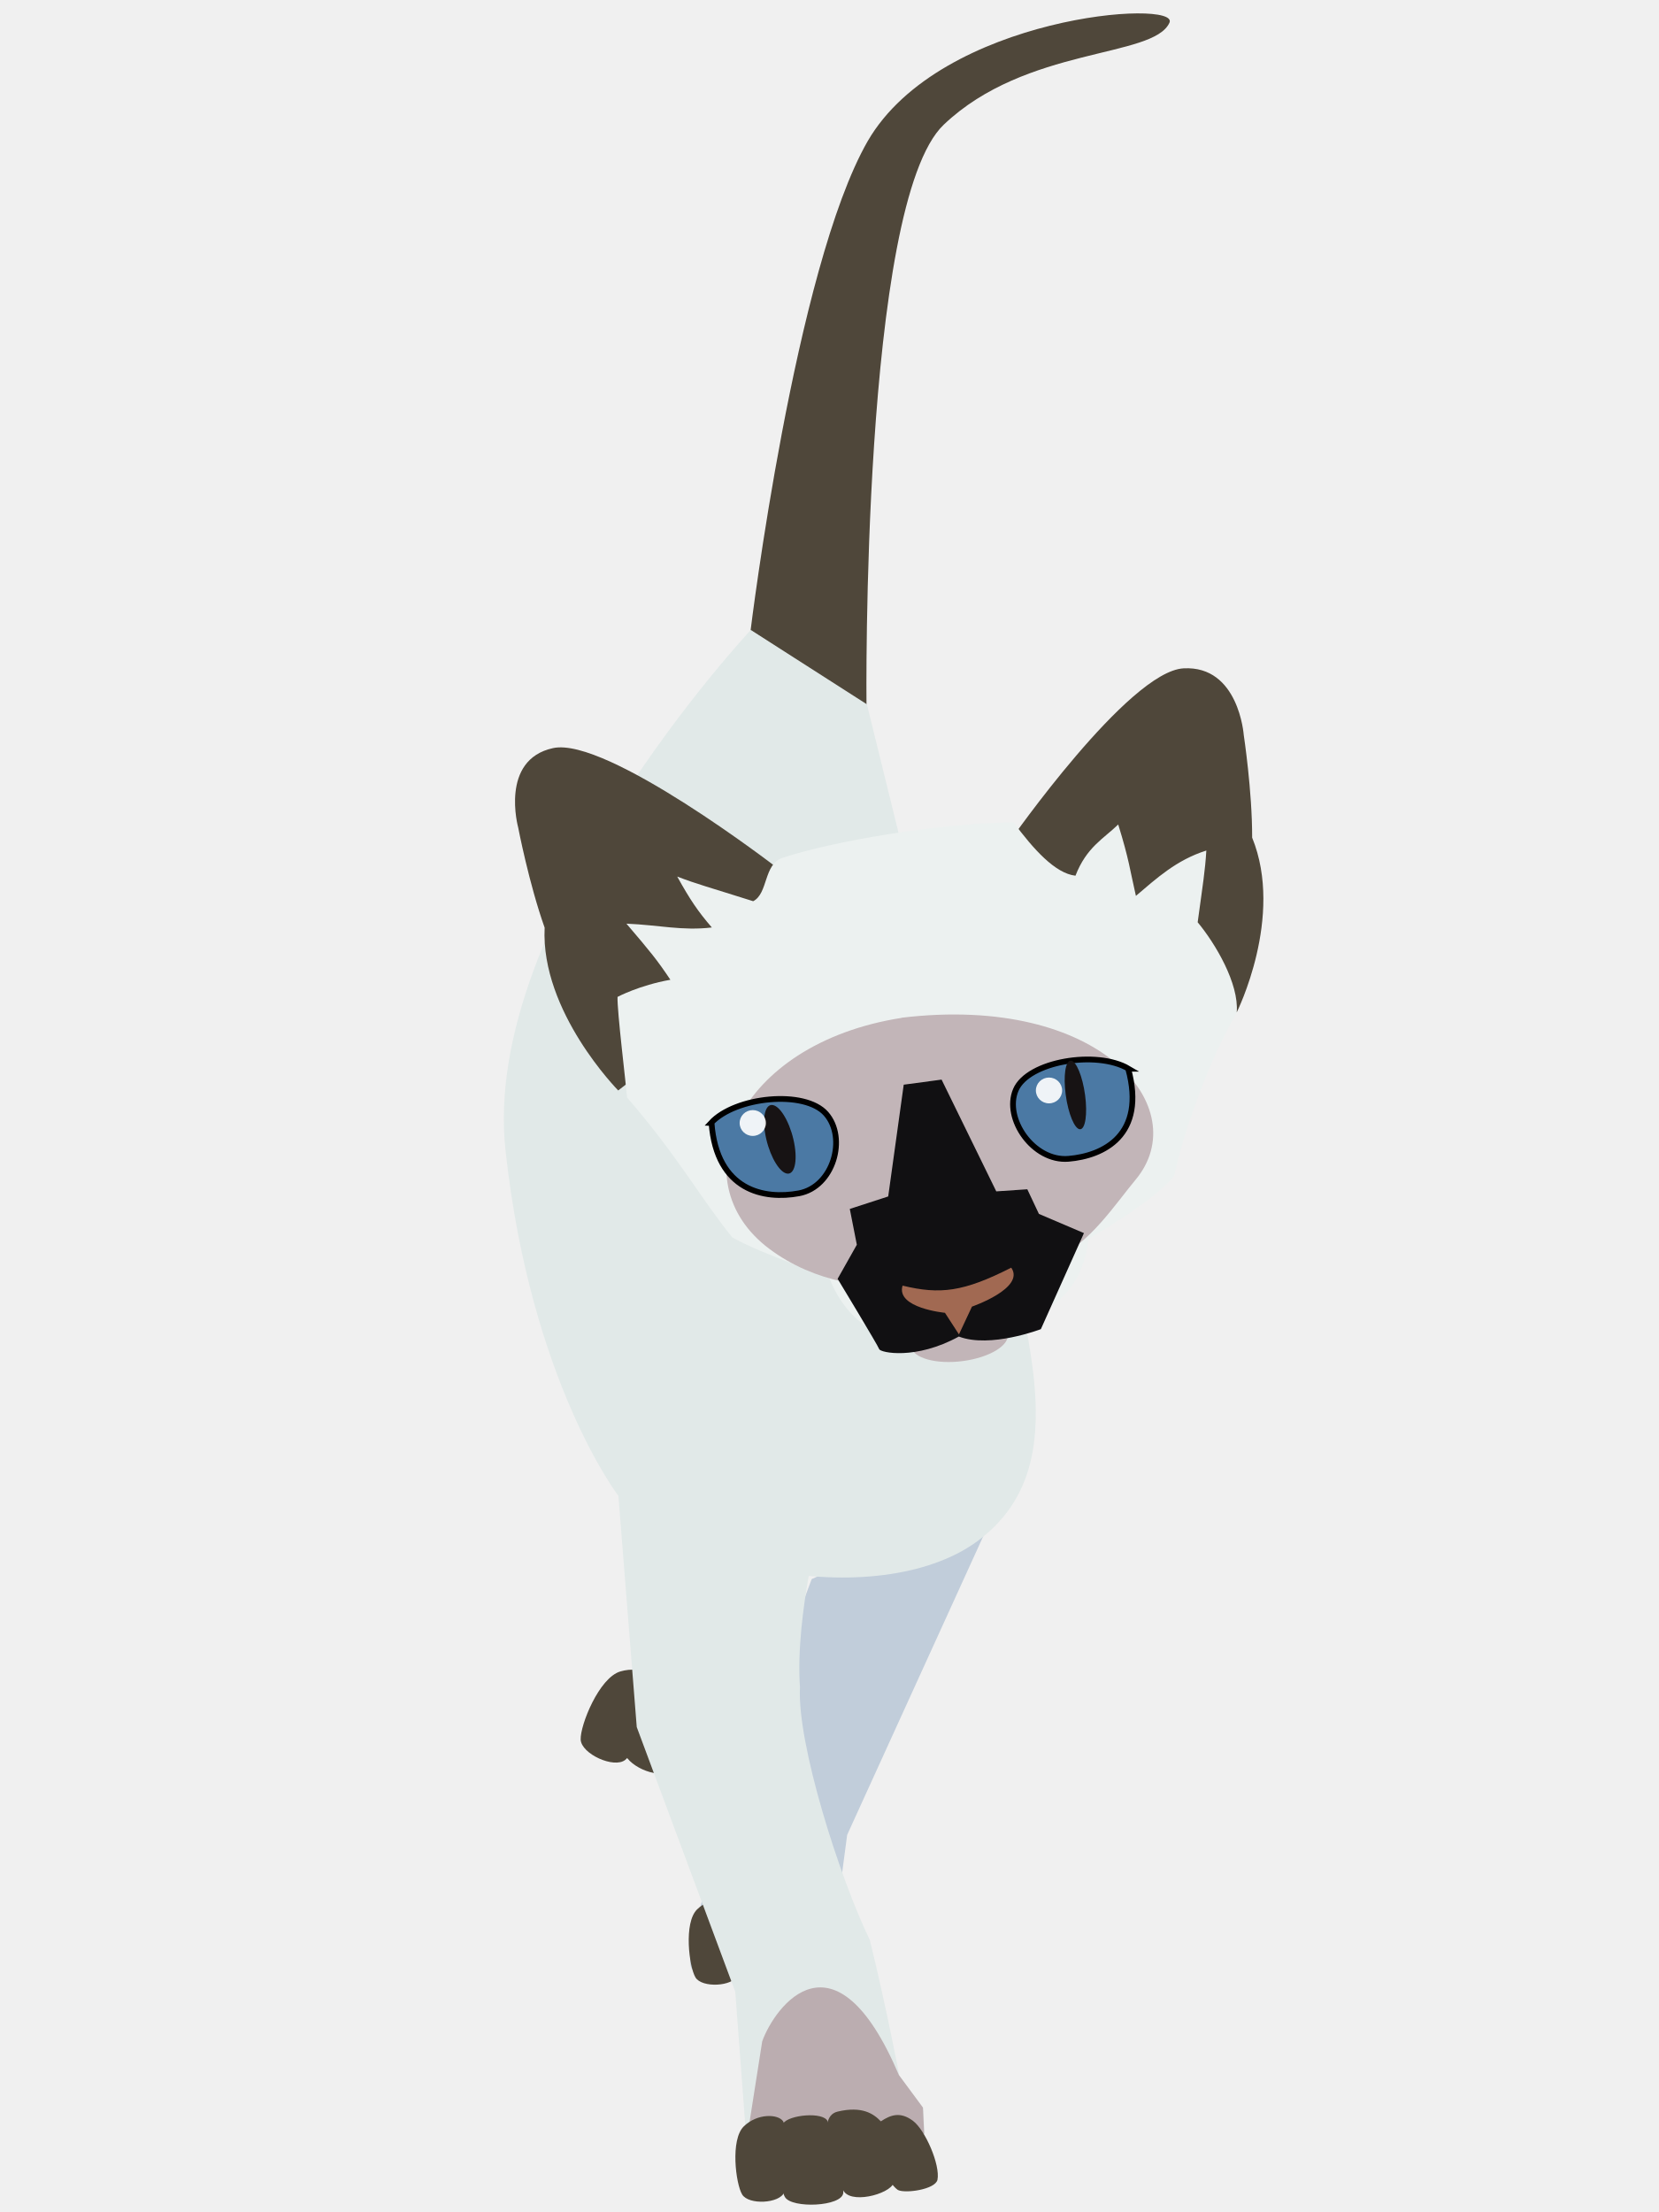
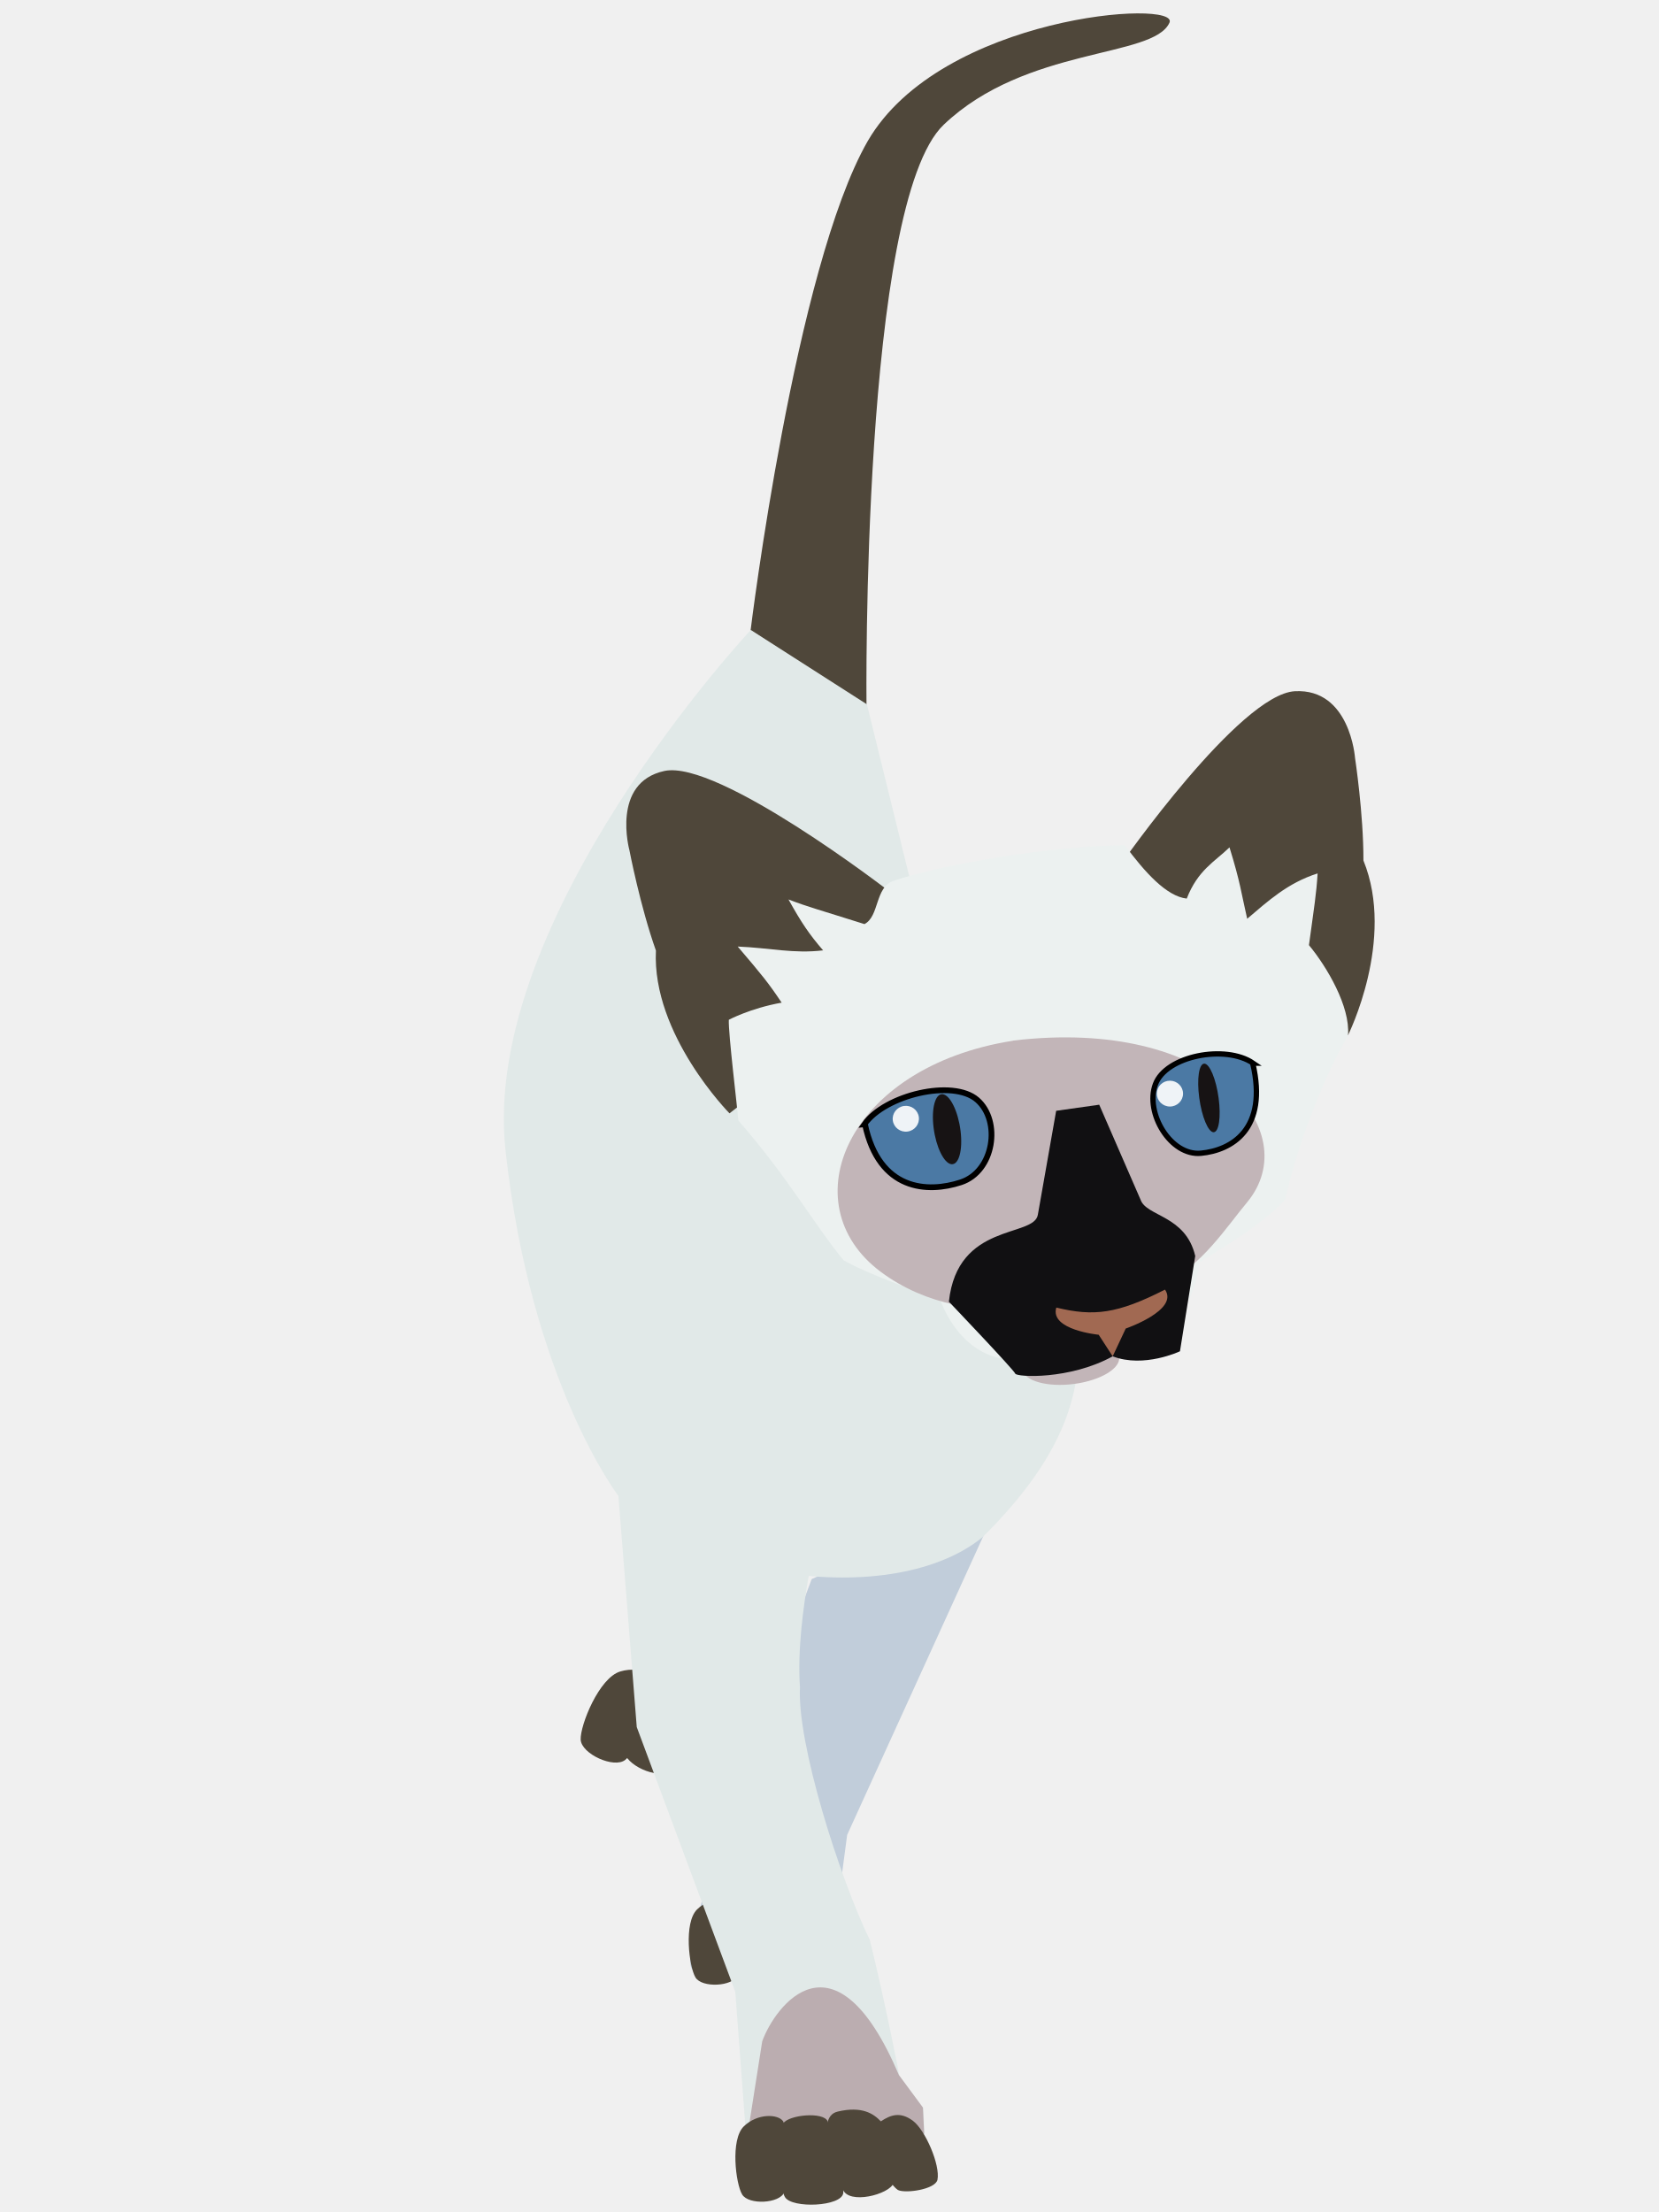
- <svg xmlns="http://www.w3.org/2000/svg" width="600" height="800" version="1.1" viewBox="0 0 159 212">
-   <g transform="translate(-45.4 -10.5)" fill="none" stroke-linecap="round" stroke-linejoin="round">
-     <circle r="0" stroke="#c53822" stroke-width="2.26" style="paint-order:stroke markers fill" />
-     <g stroke="#924019">
-       <circle r="0" stroke-width="1.29" style="paint-order:stroke markers fill" />
-       <circle transform="scale(1,-1)" r="0" stroke-width="3.6" style="paint-order:stroke markers fill" />
-       <circle transform="scale(1,-1)" r="0" stroke-width="3.6" style="paint-order:stroke markers fill" />
+ <svg xmlns="http://www.w3.org/2000/svg" width="600" height="800" version="1.1" viewBox="0 0 159 212" id="svg3430">
+   <defs id="defs3434" />
+   <g transform="translate(-45.4 -10.5)" fill="none" stroke-linecap="round" stroke-linejoin="round" id="g3370">
+     <circle r="0" stroke="#c53822" stroke-width="2.26" style="paint-order:stroke markers fill" id="circle3356" />
+     <g stroke="#924019" id="g3364">
+       <circle r="0" stroke-width="1.29" style="paint-order:stroke markers fill" id="circle3358" />
+       <circle transform="scale(1,-1)" r="0" stroke-width="3.6" style="paint-order:stroke markers fill" id="circle3360" />
+       <circle transform="scale(1,-1)" r="0" stroke-width="3.6" style="paint-order:stroke markers fill" id="circle3362" />
    </g>
-     <circle transform="scale(1,-1)" r="0" stroke="#4d4320" stroke-width="4.38" style="paint-order:stroke markers fill" />
-     <circle transform="scale(1,-1)" r="0" stroke="#4d4320" stroke-width="3.52" style="paint-order:stroke markers fill" />
+     <circle transform="scale(1,-1)" r="0" stroke="#4d4320" stroke-width="4.38" style="paint-order:stroke markers fill" id="circle3366" />
+     <circle transform="scale(1,-1)" r="0" stroke="#4d4320" stroke-width="3.52" style="paint-order:stroke markers fill" id="circle3368" />
  </g>
-   <g transform="matrix(1.04 0 0 1.04 -3.15 -3.65)">
-     <path d="m95.5 141-14.4 31.6-1.17 8.81s-11.9 6.37-13.2 3.42c-1.32-2.95 11.1-35.8 11.1-35.8z" fill="#c1cdda" />
-     <g fill="#4f473a">
-       <path d="m72.2 61.6s4.08-33.4 10.8-45.1c6.75-11.6 28.8-13.1 27.8-10.9-1.48 3.29-13.2 2.16-20.8 9.4-7.62 7.24-7.12 53.5-7.12 53.5z" />
-       <path d="m70.9 179c-0.458-0.687-2.38-0.756-3.63 0.469-1.25 1.22-0.743 5.28-0.15 6.27 0.594 0.989 3.45 0.846 3.88-0.197 0.431-1.04 0.356-5.85-0.102-6.54z" />
-       <path d="m64.2 159c-0.088-0.942-2.03-2.04-4-1.46-1.97 0.578-3.71 4.96-3.66 6.28 0.059 1.32 3.08 2.7 4.11 1.87 1.03-0.828 3.64-5.75 3.55-6.7z" />
-       <path d="m68.2 160c-0.088-0.942-2.03-2.04-4-1.46-1.97 0.578-3.71 4.96-3.66 6.28 0.059 1.32 3.08 2.7 4.11 1.87 1.03-0.828 3.64-5.75 3.55-6.7z" />
-     </g>
-     <path d="m78.8 143s-2.52 9.31-2.05 16c-0.279 5.19 3.63 17.5 6.44 23.3 1.48 5.99 2.72 12.5 2.72 12.5l2.21 2.99 0.118 2.41-16.4 0.865-1.05-14-9.08-24.4-1.69-21.3s-8.06-10.5-10.4-31.8c-2.38-21.3 22.6-48 22.6-48l10.7 6.85 14.4 58.5z" fill="#e1e9e8" />
-     <path d="m71.8 201 1.47-9.37c1.16-3.22 6.68-10.8 12.6 3.11l2.21 2.99 0.118 2.41z" fill="#bbadb0" />
-     <g fill="#4f473a">
-       <path d="m84.2 199c-0.805 0.691 0.019 5.25 1.58 6.33 0.681 0.336 3.42-0.043 3.64-0.936 0.274-1.36-1.12-4.6-2.27-5.45-1.15-0.85-2.03-0.55-2.94 0.054z" />
-       <path d="m84.2 199c-0.662-0.699-1.73-1.43-3.98-0.897-2.26 0.532-0.055 5.66 0.468 7.14 0.523 1.48 4.3 0.5 4.69-0.549 0.388-1.05-0.509-4.99-1.17-5.69z" />
-       <path d="m79.3 199c-0.373-0.913-3.6-0.604-4.1 0.198s-0.469 5.73 0.171 6.79c0.64 1.06 5.24 0.88 5.37-0.391 0.131-1.27-1.07-5.68-1.44-6.59z" />
-       <path d="m75.2 199c-0.458-0.687-2.38-0.756-3.63 0.469-1.25 1.22-0.743 5.28-0.15 6.27 0.594 0.989 3.45 0.846 3.88-0.197 0.431-1.04 0.356-5.85-0.102-6.54z" />
-     </g>
-     <g>
-       <path d="m94.9 113c2.3 12.8 7.41 25.2-1.36 32.2-8.77 7.08-29.8 3.35-34.8-5.99-5.03-9.35 3.99-21.1 11.4-26 7.39-4.89 18.2-7.11 24.8-0.279z" fill="#e1e9e8" />
-       <ellipse transform="matrix(.991 -.132 .17 .986 0 0)" cx="68.6" cy="138" rx="4.5" ry="1.95" fill="#c2b5b8" stroke-width="1.02" />
-       <path d="m117 96.8s4.4-8.79 1.42-16.1c0.013-4.28-0.774-9.46-0.774-9.46s-0.456-6.41-5.54-6.14c-5.08 0.271-16 15.9-16 15.9l-0.944 7.2z" fill="#4f473a" />
-       <path d="m60 104s-7.16-7.25-6.78-15c-1.45-4.08-2.44-9.24-2.44-9.24s-1.72-6.24 3.22-7.31c4.94-1.07 20.6 11 20.6 11l3.32 6.63z" fill="#4f473a" />
-       <path d="m117 96.8c0.214-2.64-1.95-6.31-3.6-8.3 0.49-3.6 0.682-4.71 0.798-6.61-2.77 0.876-4.59 2.57-6.49 4.18-0.556-2.42-0.621-3.32-1.63-6.58-1.36 1.32-2.92 2.09-3.94 4.72-1.87-0.211-3.86-2.43-5.71-4.92-6.83 0.067-16.7 1.74-21.3 3.28-1.74 0.577-1.3 3.28-2.69 3.99-4.17-1.32-5.15-1.56-7-2.27 1.2 2.16 1.92 3.22 3.19 4.69-2.72 0.326-4.86-0.225-7.87-0.351 2.25 2.64 2.81 3.32 4.05 5.17-2.89 0.516-4.87 1.58-4.87 1.58-0.052 1.28 0.785 8.03 0.874 9.27 4.67 5.37 6.94 9.53 9.71 12.9 2.92 1.63 8.89 3.59 8.89 3.59s2.93 9.26 12.2 3.89c11.4 1.96 11.7-7.33 11.7-7.33s6.1-3.5 7.93-5.83c0.838-4.06 3.27-10.8 5.74-15z" fill="#ecf1f0" />
-       <path d="m86.1 97.3c18.5-2.22 27 8.39 21.6 14.9-1.73 2.06-4.45 6.2-7.26 7.06-6.55 2-18.1 5.59-26.5-0.653-8.38-6.25-3.14-18.9 12.2-21.3z" fill="#c2b5b8" />
-       <path d="m89.8 103 5.04 10.3 2.86-0.193 1.07 2.27 4.15 1.77-3.97 8.85s-4.67 1.79-7.56 0.681c-3.96 2.18-7.23 1.49-7.34 1.16-0.108-0.331-3.83-6.48-3.83-6.48l1.77-3.14-0.649-3.3 3.54-1.15 1.43-10.3z" fill="#111012" />
-       <path d="m86.2 122c-0.599 2.06 3.91 2.49 3.91 2.49l1.29 1.99 1.2-2.56s4.93-1.7 3.62-3.59c-4.4 2.24-6.56 2.49-10 1.66z" fill="#a16952" />
-       <path d="m68.6 107c0.474 6.27 4.88 7.07 8.05 6.48 3.17-0.589 4.46-5.1 2.5-7.33-1.96-2.23-8.36-1.58-10.6 0.848z" fill="#4b79a4" stroke="#000" stroke-width=".529px" />
-       <ellipse transform="matrix(1 .00782 .227 .974 0 0)" cx="49.7" cy="111" rx="1.25" ry="3.25" fill="#171314" />
-       <path d="m107 102c1.66 6.12-2.28 8.03-5.51 8.3-3.23 0.267-5.98-3.71-4.85-6.35 1.12-2.64 7.46-3.69 10.4-1.95z" fill="#4b79a4" stroke="#000" stroke-width=".529px" />
-       <ellipse transform="matrix(1 .0153 .133 .991 0 0)" cx="88.3" cy="104" rx=".893" ry="3.19" fill="#171314" />
-     </g>
-     <ellipse cx="72.4" cy="107" rx="1.21" ry="1.19" fill="#fff" fill-opacity=".909" />
-     <ellipse cx="99.7" cy="104" rx="1.21" ry="1.19" fill="#fff" fill-opacity=".909" />
+   <path d="m 96.17,142.99 -14.976,32.864 -1.217,9.162 c 0,0 -12.376,6.625 -13.728,3.557 -1.373,-3.068 11.544,-37.232 11.544,-37.232 z" fill="#c1cdda" id="path3372" style="stroke-width:1.04" />
+   <g fill="#4f473a" id="g3382" transform="matrix(1.04,0,0,1.04,-3.15,-3.65)">
+     <path d="m 72.2,61.6 c 0,0 4.08,-33.4 10.8,-45.1 C 89.75,4.9 111.8,3.4 110.8,5.6 109.32,8.89 97.6,7.76 90,15 82.38,22.24 82.88,68.5 82.88,68.5 Z" id="path3374" />
+     <path d="m 70.9,179 c -0.458,-0.687 -2.38,-0.756 -3.63,0.469 -1.25,1.22 -0.743,5.28 -0.15,6.27 0.594,0.989 3.45,0.846 3.88,-0.197 0.431,-1.04 0.356,-5.85 -0.102,-6.54 z" id="path3376" />
+     <path d="m 64.2,159 c -0.088,-0.942 -2.03,-2.04 -4,-1.46 -1.97,0.578 -3.71,4.96 -3.66,6.28 0.059,1.32 3.08,2.7 4.11,1.87 1.03,-0.828 3.64,-5.75 3.55,-6.7 z" id="path3378" />
+     <path d="m 68.2,160 c -0.088,-0.942 -2.03,-2.04 -4,-1.46 -1.97,0.578 -3.71,4.96 -3.66,6.28 0.059,1.32 3.08,2.7 4.11,1.87 1.03,-0.828 3.64,-5.75 3.55,-6.7 z" id="path3380" />
  </g>
+   <path d="m 78.802,145.07 c 0,0 -2.621,9.682 -2.132,16.64 -0.29,5.398 3.775,18.2 6.698,24.232 1.539,6.23 2.829,13 2.829,13 l 2.298,3.11 0.123,2.506 -17.056,0.9 -1.092,-14.56 -9.443,-25.376 -1.758,-22.152 c 0,0 -8.382,-10.92 -10.816,-33.072 -2.475,-22.152 23.504,-49.92 23.504,-49.92 l 11.128,7.124 14.976,60.84 z" fill="#e1e9e8" id="path3384" style="stroke-width:1.04" />
+   <path d="m 71.522,205.39 1.529,-9.745 c 1.206,-3.349 6.947,-11.232 13.104,3.234 l 2.298,3.11 0.123,2.506 z" fill="#bbadb0" id="path3386" style="stroke-width:1.04" />
+   <g fill="#4f473a" id="g3396" transform="matrix(1.04,0,0,1.04,-3.15,-3.65)">
+     <path d="m 84.2,199 c -0.805,0.691 0.019,5.25 1.58,6.33 0.681,0.336 3.42,-0.043 3.64,-0.936 0.274,-1.36 -1.12,-4.6 -2.27,-5.45 -1.15,-0.85 -2.03,-0.55 -2.94,0.054 z" id="path3388" />
+     <path d="m 84.2,199 c -0.662,-0.699 -1.73,-1.43 -3.98,-0.897 -2.26,0.532 -0.055,5.66 0.468,7.14 0.523,1.48 4.3,0.5 4.69,-0.549 0.388,-1.05 -0.509,-4.99 -1.17,-5.69 z" id="path3390" />
+     <path d="m 79.3,199 c -0.373,-0.913 -3.6,-0.604 -4.1,0.198 -0.5,0.802 -0.469,5.73 0.171,6.79 0.64,1.06 5.24,0.88 5.37,-0.391 0.131,-1.27 -1.07,-5.68 -1.44,-6.59 z" id="path3392" />
+     <path d="m 75.2,199 c -0.458,-0.687 -2.38,-0.756 -3.63,0.469 -1.25,1.22 -0.743,5.28 -0.15,6.27 0.594,0.989 3.45,0.846 3.88,-0.197 0.431,-1.04 0.356,-5.85 -0.102,-6.54 z" id="path3394" />
+   </g>
+   <path d="m 98.514,108.637 c 2.392,13.312 11.722,22.852 -4.383,38.721 -9.121,7.363 -30.992,3.484 -36.192,-6.23 -5.231,-9.724 4.15,-21.944 11.856,-27.04 7.686,-5.086 21.855,-12.556 28.719,-5.452 z" fill="#e1e9e8" id="path3398" style="stroke-width:1.04" />
+   <ellipse transform="matrix(0.9912454,-0.1320327,0.1699069,0.9854601,0,0)" cx="78.986" cy="143.146" rx="4.679" ry="2.029" fill="#c2b5b8" stroke-width="1.061" id="ellipse3400" />
+   <path d="m 129.195,99.215 c 0,0 4.576,-9.142 1.477,-16.744 0.014,-4.451 -0.805,-9.838 -0.805,-9.838 0,0 -0.474,-6.666 -5.762,-6.386 -5.283,0.282 -16.64,16.536 -16.64,16.536 l -0.982,7.488 z" fill="#4f473a" id="path3402" style="stroke-width:1.04" />
+   <path d="m 69.915,106.703 c 0,0 -7.446,-7.54 -7.051,-15.6 -1.508,-4.243 -2.538,-9.61 -2.538,-9.61 0,0 -1.789,-6.49 3.349,-7.602 5.138,-1.113 21.424,11.44 21.424,11.44 l 3.453,6.895 z" fill="#4f473a" id="path3404" style="stroke-width:1.04" />
+   <path d="m 129.195,99.215 c 0.223,-2.746 -2.028,-6.562 -3.744,-8.632 0.51,-3.744 0.709,-4.898 0.83,-6.874 -2.881,0.911 -4.774,2.673 -6.75,4.347 -0.578,-2.517 -0.646,-3.453 -1.695,-6.843 -1.414,1.373 -3.037,2.174 -4.098,4.909 -1.945,-0.219 -4.014,-2.527 -5.938,-5.117 -7.103,0.07 -17.368,1.81 -22.152,3.411 -1.81,0.6 -1.352,3.411 -2.798,4.15 -4.337,-1.373 -5.356,-1.622 -7.28,-2.361 1.248,2.246 1.997,3.349 3.318,4.878 -2.829,0.339 -5.054,-0.234 -8.185,-0.365 2.34,2.746 2.922,3.453 4.212,5.377 -3.006,0.537 -5.065,1.643 -5.065,1.643 -0.054,1.331 0.816,8.351 0.909,9.641 4.857,5.585 7.218,9.911 10.098,13.416 3.037,1.695 9.246,3.734 9.246,3.734 0,0 3.047,9.63 12.688,4.046 11.856,2.038 12.168,-7.623 12.168,-7.623 0,0 6.344,-3.64 8.247,-6.063 0.872,-4.222 3.401,-11.232 5.97,-15.6 z" fill="#ecf1f0" id="path3406" style="stroke-width:1.04" />
+   <path d="m 97.059,99.735 c 19.24,-2.309 28.08,8.726 22.464,15.496 -1.799,2.142 -4.628,6.448 -7.55,7.342 -6.812,2.08 -18.824,5.814 -27.56,-0.679 -8.715,-6.5 -3.266,-19.656 12.688,-22.152 z" fill="#c2b5b8" id="path3408" style="stroke-width:1.04" />
+   <path d="m 105.35,105.876 3.961,9.099 c 0.561,1.634 4.325,1.482 5.241,5.401 l -1.463,9.13 c 0,0 -3.443,1.639 -6.449,0.486 -4.118,2.267 -9.224,1.999 -9.339,1.656 -0.112,-0.344 -6.358,-6.893 -6.358,-6.893 0.807,-7.633 8.164,-6.125 8.525,-8.329 l 1.756,-9.966 z" fill="#111012" id="path3410" style="stroke-width:1.04" />
+   <path d="m 101.233,125.333 c -0.623,2.142 4.066,2.59 4.066,2.59 l 1.342,2.07 1.248,-2.662 c 0,0 5.127,-1.768 3.765,-3.734 -4.576,2.33 -6.822,2.59 -10.4,1.726 z" fill="#a16952" id="path3412" style="stroke-width:1.04" />
+   <path d="m 120.063,101.896 c 1.495,6.365 -2.053,8.351 -4.961,8.632 -2.908,0.278 -5.384,-3.858 -4.367,-6.604 1.008,-2.746 6.717,-3.838 9.364,-2.028 z" fill="#4b79a4" stroke="#000000" stroke-width="0.512px" id="path3418" />
+   <ellipse transform="matrix(0.999883,0.01529821,0.1330153,0.991114,0,0)" cx="101.964" cy="104.597" rx="0.929" ry="3.317" fill="#171314" id="ellipse3420" style="stroke-width:1.04" />
+   <path d="m 82.898,107.748 c 1.357,6.397 6.01,6.611 9.195,5.564 3.186,-1.046 3.89,-5.875 1.561,-7.902 -2.329,-2.027 -8.836,-0.47 -10.808,2.343 z" fill="#4b79a4" stroke="#000000" stroke-width="0.55px" id="path3414" />
+   <ellipse transform="matrix(0.9936231,0.1127526,0.1234833,0.9923466,0,0)" cx="78.911" cy="100.093" rx="1.3" ry="3.38" fill="#171314" id="ellipse3416" style="stroke-width:1.04" />
+   <ellipse cx="71.754" cy="117.833" rx="1.258" ry="1.238" fill="#ffffff" fill-opacity="0.909" id="ellipse3424" style="stroke-width:1.04" transform="rotate(-7.656925)" />
+   <ellipse cx="112.127" cy="104.813" rx="1.258" ry="1.238" fill="#ffffff" fill-opacity="0.909" id="ellipse3426" style="stroke-width:1.04" />
</svg>
